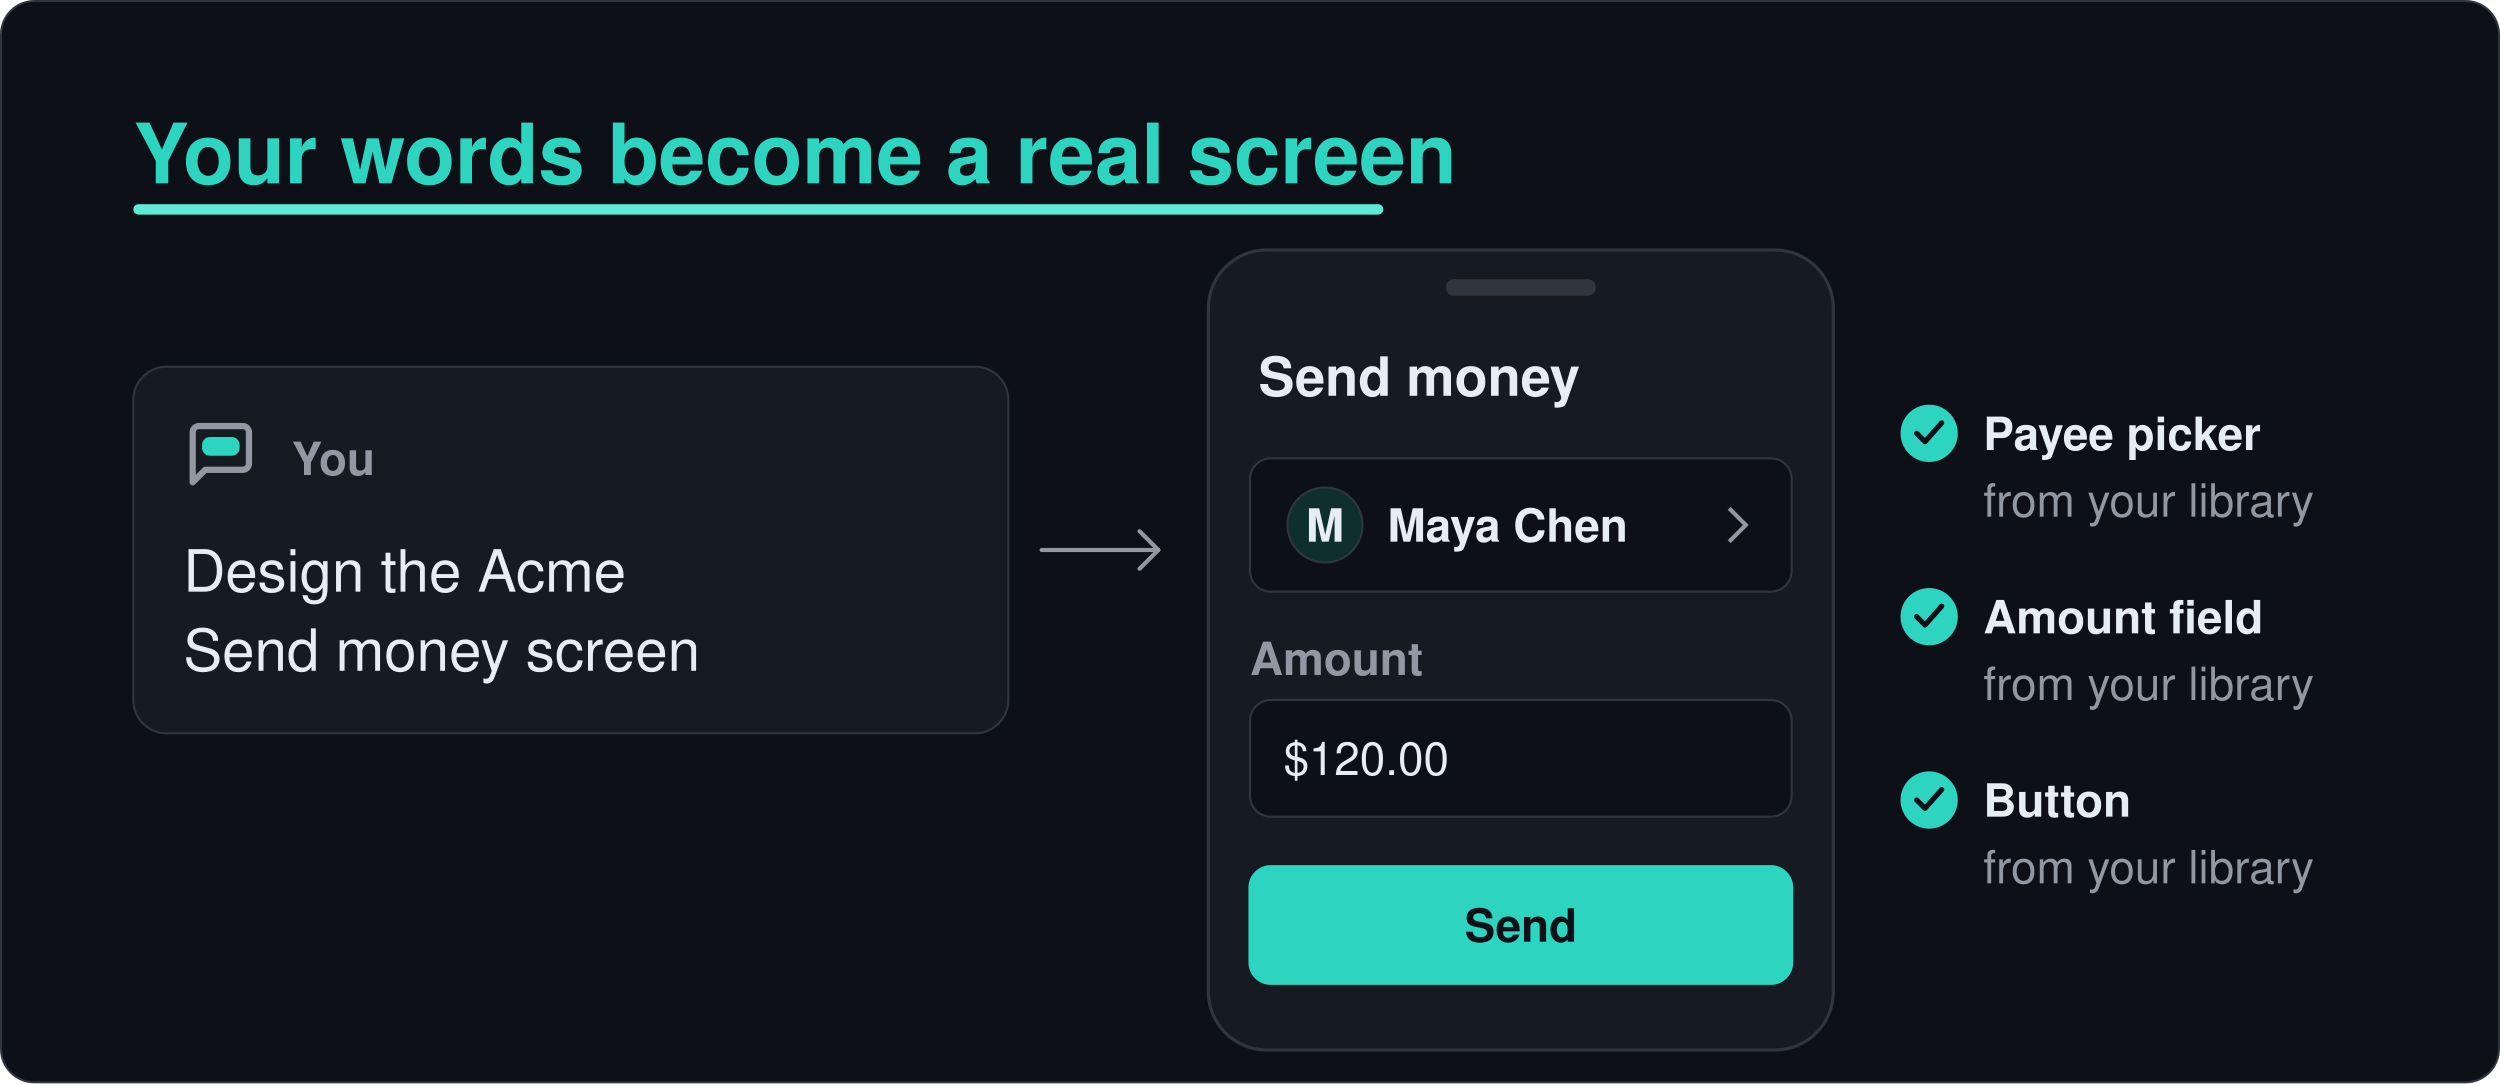
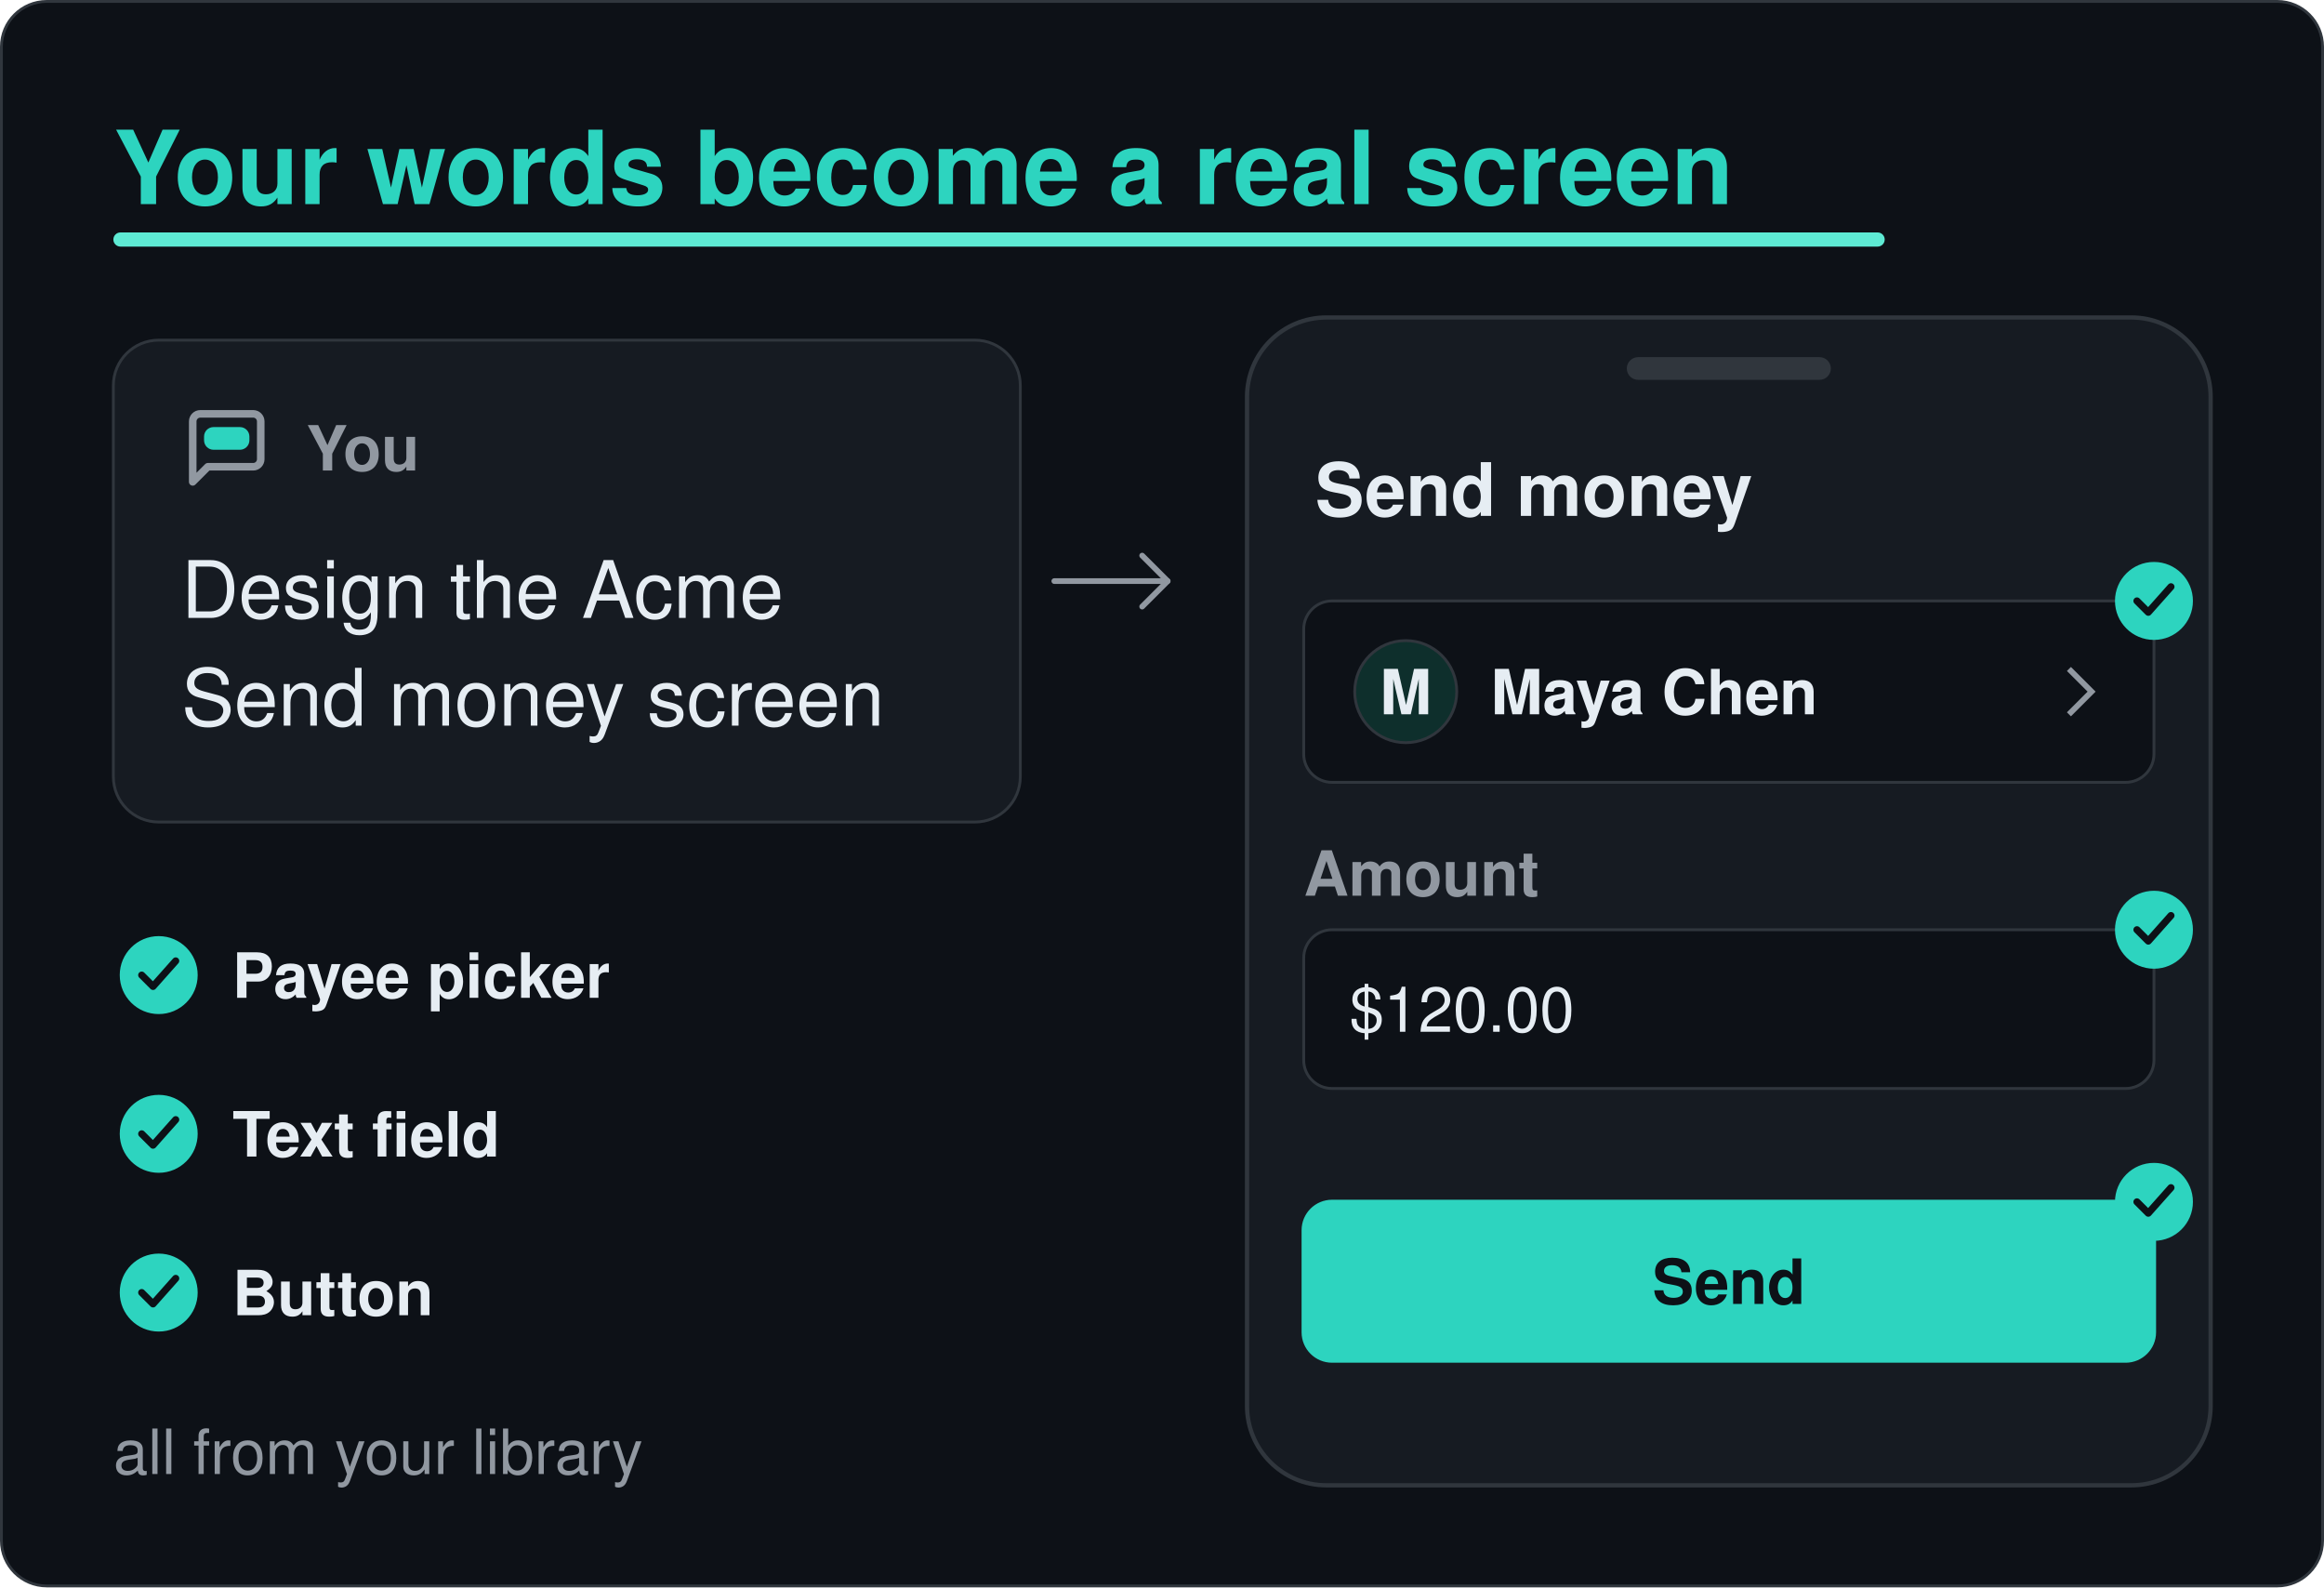
- <svg xmlns="http://www.w3.org/2000/svg" width="1200" height="520" viewBox="0 0 1200 520" role="img" aria-labelledby="t d">
-   <style>.bub{animation:bub 6s ease-out infinite both}@keyframes bub{0%{opacity:0;transform:translateY(12px)}6%,100%{opacity:1;transform:none}}.p0{animation:p0 6s ease-out infinite both}@keyframes p0{0%,14%{opacity:0;transform:translateY(-18px)}22%,100%{opacity:1;transform:none}}.p1{animation:p1 6s ease-out infinite both}@keyframes p1{0%,32%{opacity:0;transform:translateY(-18px)}40%,100%{opacity:1;transform:none}}.p2{animation:p2 6s ease-out infinite both}@keyframes p2{0%,50%{opacity:0;transform:translateY(-18px)}58%,100%{opacity:1;transform:none}}@media (prefers-reduced-motion: reduce){*{animation:none!important}}</style>
-   <rect x="0.5" y="0.5" width="1199" height="519" rx="16" fill="#0D1117" stroke="#30363D" stroke-width="1" />
-   <text x="64" y="88" font-family="-apple-system,'Segoe UI',Helvetica,Arial,sans-serif" font-size="40" font-weight="600" fill="#2DD4BF" text-anchor="start">Your words become a real screen</text>
-   <rect x="64" y="98" width="600" height="5" rx="2.5" fill="#5EEAD4" />
+ <svg xmlns="http://www.w3.org/2000/svg" width="820" height="560" viewBox="0 0 820 560" role="img" aria-labelledby="t d">
+   <style>.bub{animation:bub 4s ease-out 1 both}@keyframes bub{0%{opacity:0;transform:translateY(12px)}10%,100%{opacity:1;transform:none}}.p0{animation:p0 4s ease-out 1 both}@keyframes p0{0%,20%{opacity:0;transform:translateY(-18px)}32%,100%{opacity:1;transform:none}}.p1{animation:p1 4s ease-out 1 both}@keyframes p1{0%,42%{opacity:0;transform:translateY(-18px)}54%,100%{opacity:1;transform:none}}.p2{animation:p2 4s ease-out 1 both}@keyframes p2{0%,64%{opacity:0;transform:translateY(-18px)}76%,100%{opacity:1;transform:none}}@media (prefers-reduced-motion: reduce){*{animation:none!important}}</style>
+   <rect x="0.5" y="0.5" width="819" height="559" rx="16" fill="#0D1117" stroke="#30363D" stroke-width="1" />
+   <text x="40" y="72" font-family="-apple-system,'Segoe UI',Helvetica,Arial,sans-serif" font-size="36" font-weight="600" fill="#2DD4BF" text-anchor="start">Your words become a real screen</text>
+   <rect x="40" y="82" width="625" height="5" rx="2.5" fill="#5EEAD4" />
  <g class="bub">
-     <rect x="64" y="176" width="420" height="176" rx="16" fill="#161B22" stroke="#30363D" stroke-width="1" />
-     <g transform="translate(88 200) scale(1.5)" fill="none" stroke="#9198A1" stroke-width="2" stroke-linecap="round" stroke-linejoin="round">
+     <rect x="40" y="120" width="320" height="170" rx="16" fill="#161B22" stroke="#30363D" stroke-width="1" />
+     <g transform="translate(64 142) scale(1.333333)" fill="none" stroke="#9198A1" stroke-width="2" stroke-linecap="round" stroke-linejoin="round">
      <path d="M21 15a2 2 0 0 1-2 2H7l-4 4V5a2 2 0 0 1 2-2h14a2 2 0 0 1 2 2z" />
      <rect x="7" y="7.5" width="10" height="4" rx="1.5" fill="#2DD4BF" stroke="#2DD4BF" />
    </g>
-     <text x="140" y="228" font-family="-apple-system,'Segoe UI',Helvetica,Arial,sans-serif" font-size="22" font-weight="600" fill="#9198A1" text-anchor="start">You</text>
-     <text x="88" y="284" font-family="-apple-system,'Segoe UI',Helvetica,Arial,sans-serif" font-size="28" font-weight="400" fill="#E6EDF3" text-anchor="start">Design the Acme</text>
-     <text x="88" y="322" font-family="-apple-system,'Segoe UI',Helvetica,Arial,sans-serif" font-size="28" font-weight="400" fill="#E6EDF3" text-anchor="start">Send money screen</text>
+     <text x="108" y="166" font-family="-apple-system,'Segoe UI',Helvetica,Arial,sans-serif" font-size="22" font-weight="600" fill="#9198A1" text-anchor="start">You</text>
+     <text x="64" y="218" font-family="-apple-system,'Segoe UI',Helvetica,Arial,sans-serif" font-size="28" font-weight="400" fill="#E6EDF3" text-anchor="start">Design the Acme</text>
+     <text x="64" y="256" font-family="-apple-system,'Segoe UI',Helvetica,Arial,sans-serif" font-size="28" font-weight="400" fill="#E6EDF3" text-anchor="start">Send money screen</text>
  </g>
  <g fill="none" stroke="#9198A1" stroke-width="2" stroke-linecap="round" stroke-linejoin="round">
-     <path d="M500 264 H556" />
-     <path d="M547 255 L556 264 L547 273" />
+     <path d="M372 205 H412" />
+     <path d="M403 196 L412 205 L403 214" />
  </g>
  <g>
-     <rect x="580" y="120" width="300" height="384" rx="28" fill="#161B22" stroke="#30363D" stroke-width="1.5" />
-     <rect x="694.0" y="134" width="72" height="8" rx="4" fill="#30363D" />
-     <text x="604" y="190" font-family="-apple-system,'Segoe UI',Helvetica,Arial,sans-serif" font-size="26" font-weight="700" fill="#E6EDF3" text-anchor="start">Send money</text>
+     <rect x="440" y="112" width="340" height="412" rx="28" fill="#161B22" stroke="#30363D" stroke-width="1.5" />
+     <rect x="574.0" y="126" width="72" height="8" rx="4" fill="#30363D" />
+     <text x="464" y="182" font-family="-apple-system,'Segoe UI',Helvetica,Arial,sans-serif" font-size="26" font-weight="700" fill="#E6EDF3" text-anchor="start">Send money</text>
  </g>
  <g class="p0">
-     <rect x="600" y="220" width="260" height="64" rx="10" fill="#0D1117" stroke="#30363D" stroke-width="1" />
-     <circle cx="636" cy="252" r="18" fill="#0E2F2C" stroke="#30363D" />
-     <text x="636" y="260" font-family="-apple-system,'Segoe UI',Helvetica,Arial,sans-serif" font-size="22" font-weight="700" fill="#E6EDF3" text-anchor="middle">M</text>
-     <text x="666" y="260" font-family="-apple-system,'Segoe UI',Helvetica,Arial,sans-serif" font-size="22" font-weight="600" fill="#E6EDF3" text-anchor="start">Maya Chen</text>
-     <path d="M830 244 l8 8 l-8 8" stroke="#9198A1" stroke-width="2" fill="none" />
+     <rect x="460" y="212" width="300" height="64" rx="10" fill="#0D1117" stroke="#30363D" stroke-width="1" />
+     <circle cx="496" cy="244" r="18" fill="#0E2F2C" stroke="#30363D" />
+     <text x="496" y="252" font-family="-apple-system,'Segoe UI',Helvetica,Arial,sans-serif" font-size="22" font-weight="700" fill="#E6EDF3" text-anchor="middle">M</text>
+     <text x="526" y="252" font-family="-apple-system,'Segoe UI',Helvetica,Arial,sans-serif" font-size="22" font-weight="600" fill="#E6EDF3" text-anchor="start">Maya Chen</text>
+     <path d="M730 236 l8 8 l-8 8" stroke="#9198A1" stroke-width="2" fill="none" />
  </g>
  <g class="p1">
-     <text x="600" y="324" font-family="-apple-system,'Segoe UI',Helvetica,Arial,sans-serif" font-size="22" font-weight="600" fill="#9198A1" text-anchor="start">Amount</text>
-     <rect x="600" y="336" width="260" height="56" rx="10" fill="#0D1117" stroke="#30363D" stroke-width="1" />
-     <text x="616" y="372" font-family="-apple-system,'Segoe UI',Helvetica,Arial,sans-serif" font-size="22" font-weight="400" fill="#E6EDF3" text-anchor="start">$120.00</text>
+     <text x="460" y="316" font-family="-apple-system,'Segoe UI',Helvetica,Arial,sans-serif" font-size="22" font-weight="600" fill="#9198A1" text-anchor="start">Amount</text>
+     <rect x="460" y="328" width="300" height="56" rx="10" fill="#0D1117" stroke="#30363D" stroke-width="1" />
+     <text x="476" y="364" font-family="-apple-system,'Segoe UI',Helvetica,Arial,sans-serif" font-size="22" font-weight="400" fill="#E6EDF3" text-anchor="start">$120.00</text>
  </g>
  <g class="p2">
-     <rect x="600" y="416" width="260" height="56" rx="10" fill="#2DD4BF" stroke="#2DD4BF" stroke-width="1.5" />
-     <text x="730.0" y="452" font-family="-apple-system,'Segoe UI',Helvetica,Arial,sans-serif" font-size="22" font-weight="700" fill="#0D1117" text-anchor="middle">Send</text>
+     <rect x="460" y="424" width="300" height="56" rx="10" fill="#2DD4BF" stroke="#2DD4BF" stroke-width="1.5" />
+     <text x="610.0" y="460" font-family="-apple-system,'Segoe UI',Helvetica,Arial,sans-serif" font-size="22" font-weight="700" fill="#0D1117" text-anchor="middle">Send</text>
+   </g>
+   <g class="p0">
+     <circle cx="760" cy="212" r="13" fill="#2DD4BF" stroke="#2DD4BF" stroke-width="1.5" />
+     <path d="M754 212 l4 4 l8 -9" stroke="#0D1117" stroke-width="2.5" fill="none" stroke-linecap="round" stroke-linejoin="round" />
+   </g>
+   <g class="p1">
+     <circle cx="760" cy="328" r="13" fill="#2DD4BF" stroke="#2DD4BF" stroke-width="1.5" />
+     <path d="M754 328 l4 4 l8 -9" stroke="#0D1117" stroke-width="2.5" fill="none" stroke-linecap="round" stroke-linejoin="round" />
+   </g>
+   <g class="p2">
+     <circle cx="760" cy="424" r="13" fill="#2DD4BF" stroke="#2DD4BF" stroke-width="1.5" />
+     <path d="M754 424 l4 4 l8 -9" stroke="#0D1117" stroke-width="2.5" fill="none" stroke-linecap="round" stroke-linejoin="round" />
  </g>
  <g class="p0">
    <g>
-       <circle cx="926" cy="208" r="13" fill="#2DD4BF" stroke="#2DD4BF" stroke-width="1.5" />
-       <path d="M920 208 l4 4 l8 -9" stroke="#0D1117" stroke-width="2.5" fill="none" stroke-linecap="round" stroke-linejoin="round" />
+       <circle cx="56" cy="344" r="13" fill="#2DD4BF" stroke="#2DD4BF" stroke-width="1.5" />
+       <path d="M50 344 l4 4 l8 -9" stroke="#0D1117" stroke-width="2.5" fill="none" stroke-linecap="round" stroke-linejoin="round" />
    </g>
-     <text x="952" y="216" font-family="-apple-system,'Segoe UI',Helvetica,Arial,sans-serif" font-size="22" font-weight="600" fill="#E6EDF3" text-anchor="start">Payee picker</text>
-     <text x="952" y="248" font-family="-apple-system,'Segoe UI',Helvetica,Arial,sans-serif" font-size="22" font-weight="400" fill="#9198A1" text-anchor="start">from your library</text>
+     <text x="82" y="352" font-family="-apple-system,'Segoe UI',Helvetica,Arial,sans-serif" font-size="22" font-weight="600" fill="#E6EDF3" text-anchor="start">Payee picker</text>
  </g>
  <g class="p1">
    <g>
-       <circle cx="926" cy="296" r="13" fill="#2DD4BF" stroke="#2DD4BF" stroke-width="1.5" />
-       <path d="M920 296 l4 4 l8 -9" stroke="#0D1117" stroke-width="2.5" fill="none" stroke-linecap="round" stroke-linejoin="round" />
+       <circle cx="56" cy="400" r="13" fill="#2DD4BF" stroke="#2DD4BF" stroke-width="1.5" />
+       <path d="M50 400 l4 4 l8 -9" stroke="#0D1117" stroke-width="2.5" fill="none" stroke-linecap="round" stroke-linejoin="round" />
    </g>
-     <text x="952" y="304" font-family="-apple-system,'Segoe UI',Helvetica,Arial,sans-serif" font-size="22" font-weight="600" fill="#E6EDF3" text-anchor="start">Amount field</text>
-     <text x="952" y="336" font-family="-apple-system,'Segoe UI',Helvetica,Arial,sans-serif" font-size="22" font-weight="400" fill="#9198A1" text-anchor="start">from your library</text>
+     <text x="82" y="408" font-family="-apple-system,'Segoe UI',Helvetica,Arial,sans-serif" font-size="22" font-weight="600" fill="#E6EDF3" text-anchor="start">Text field</text>
  </g>
  <g class="p2">
    <g>
-       <circle cx="926" cy="384" r="13" fill="#2DD4BF" stroke="#2DD4BF" stroke-width="1.5" />
-       <path d="M920 384 l4 4 l8 -9" stroke="#0D1117" stroke-width="2.5" fill="none" stroke-linecap="round" stroke-linejoin="round" />
+       <circle cx="56" cy="456" r="13" fill="#2DD4BF" stroke="#2DD4BF" stroke-width="1.5" />
+       <path d="M50 456 l4 4 l8 -9" stroke="#0D1117" stroke-width="2.5" fill="none" stroke-linecap="round" stroke-linejoin="round" />
    </g>
-     <text x="952" y="392" font-family="-apple-system,'Segoe UI',Helvetica,Arial,sans-serif" font-size="22" font-weight="600" fill="#E6EDF3" text-anchor="start">Button</text>
-     <text x="952" y="424" font-family="-apple-system,'Segoe UI',Helvetica,Arial,sans-serif" font-size="22" font-weight="400" fill="#9198A1" text-anchor="start">from your library</text>
+     <text x="82" y="464" font-family="-apple-system,'Segoe UI',Helvetica,Arial,sans-serif" font-size="22" font-weight="600" fill="#E6EDF3" text-anchor="start">Button</text>
+   </g>
+   <g class="p2">
+     <text x="40" y="520" font-family="-apple-system,'Segoe UI',Helvetica,Arial,sans-serif" font-size="22" font-weight="400" fill="#9198A1" text-anchor="start">all from your library</text>
  </g>
</svg>
